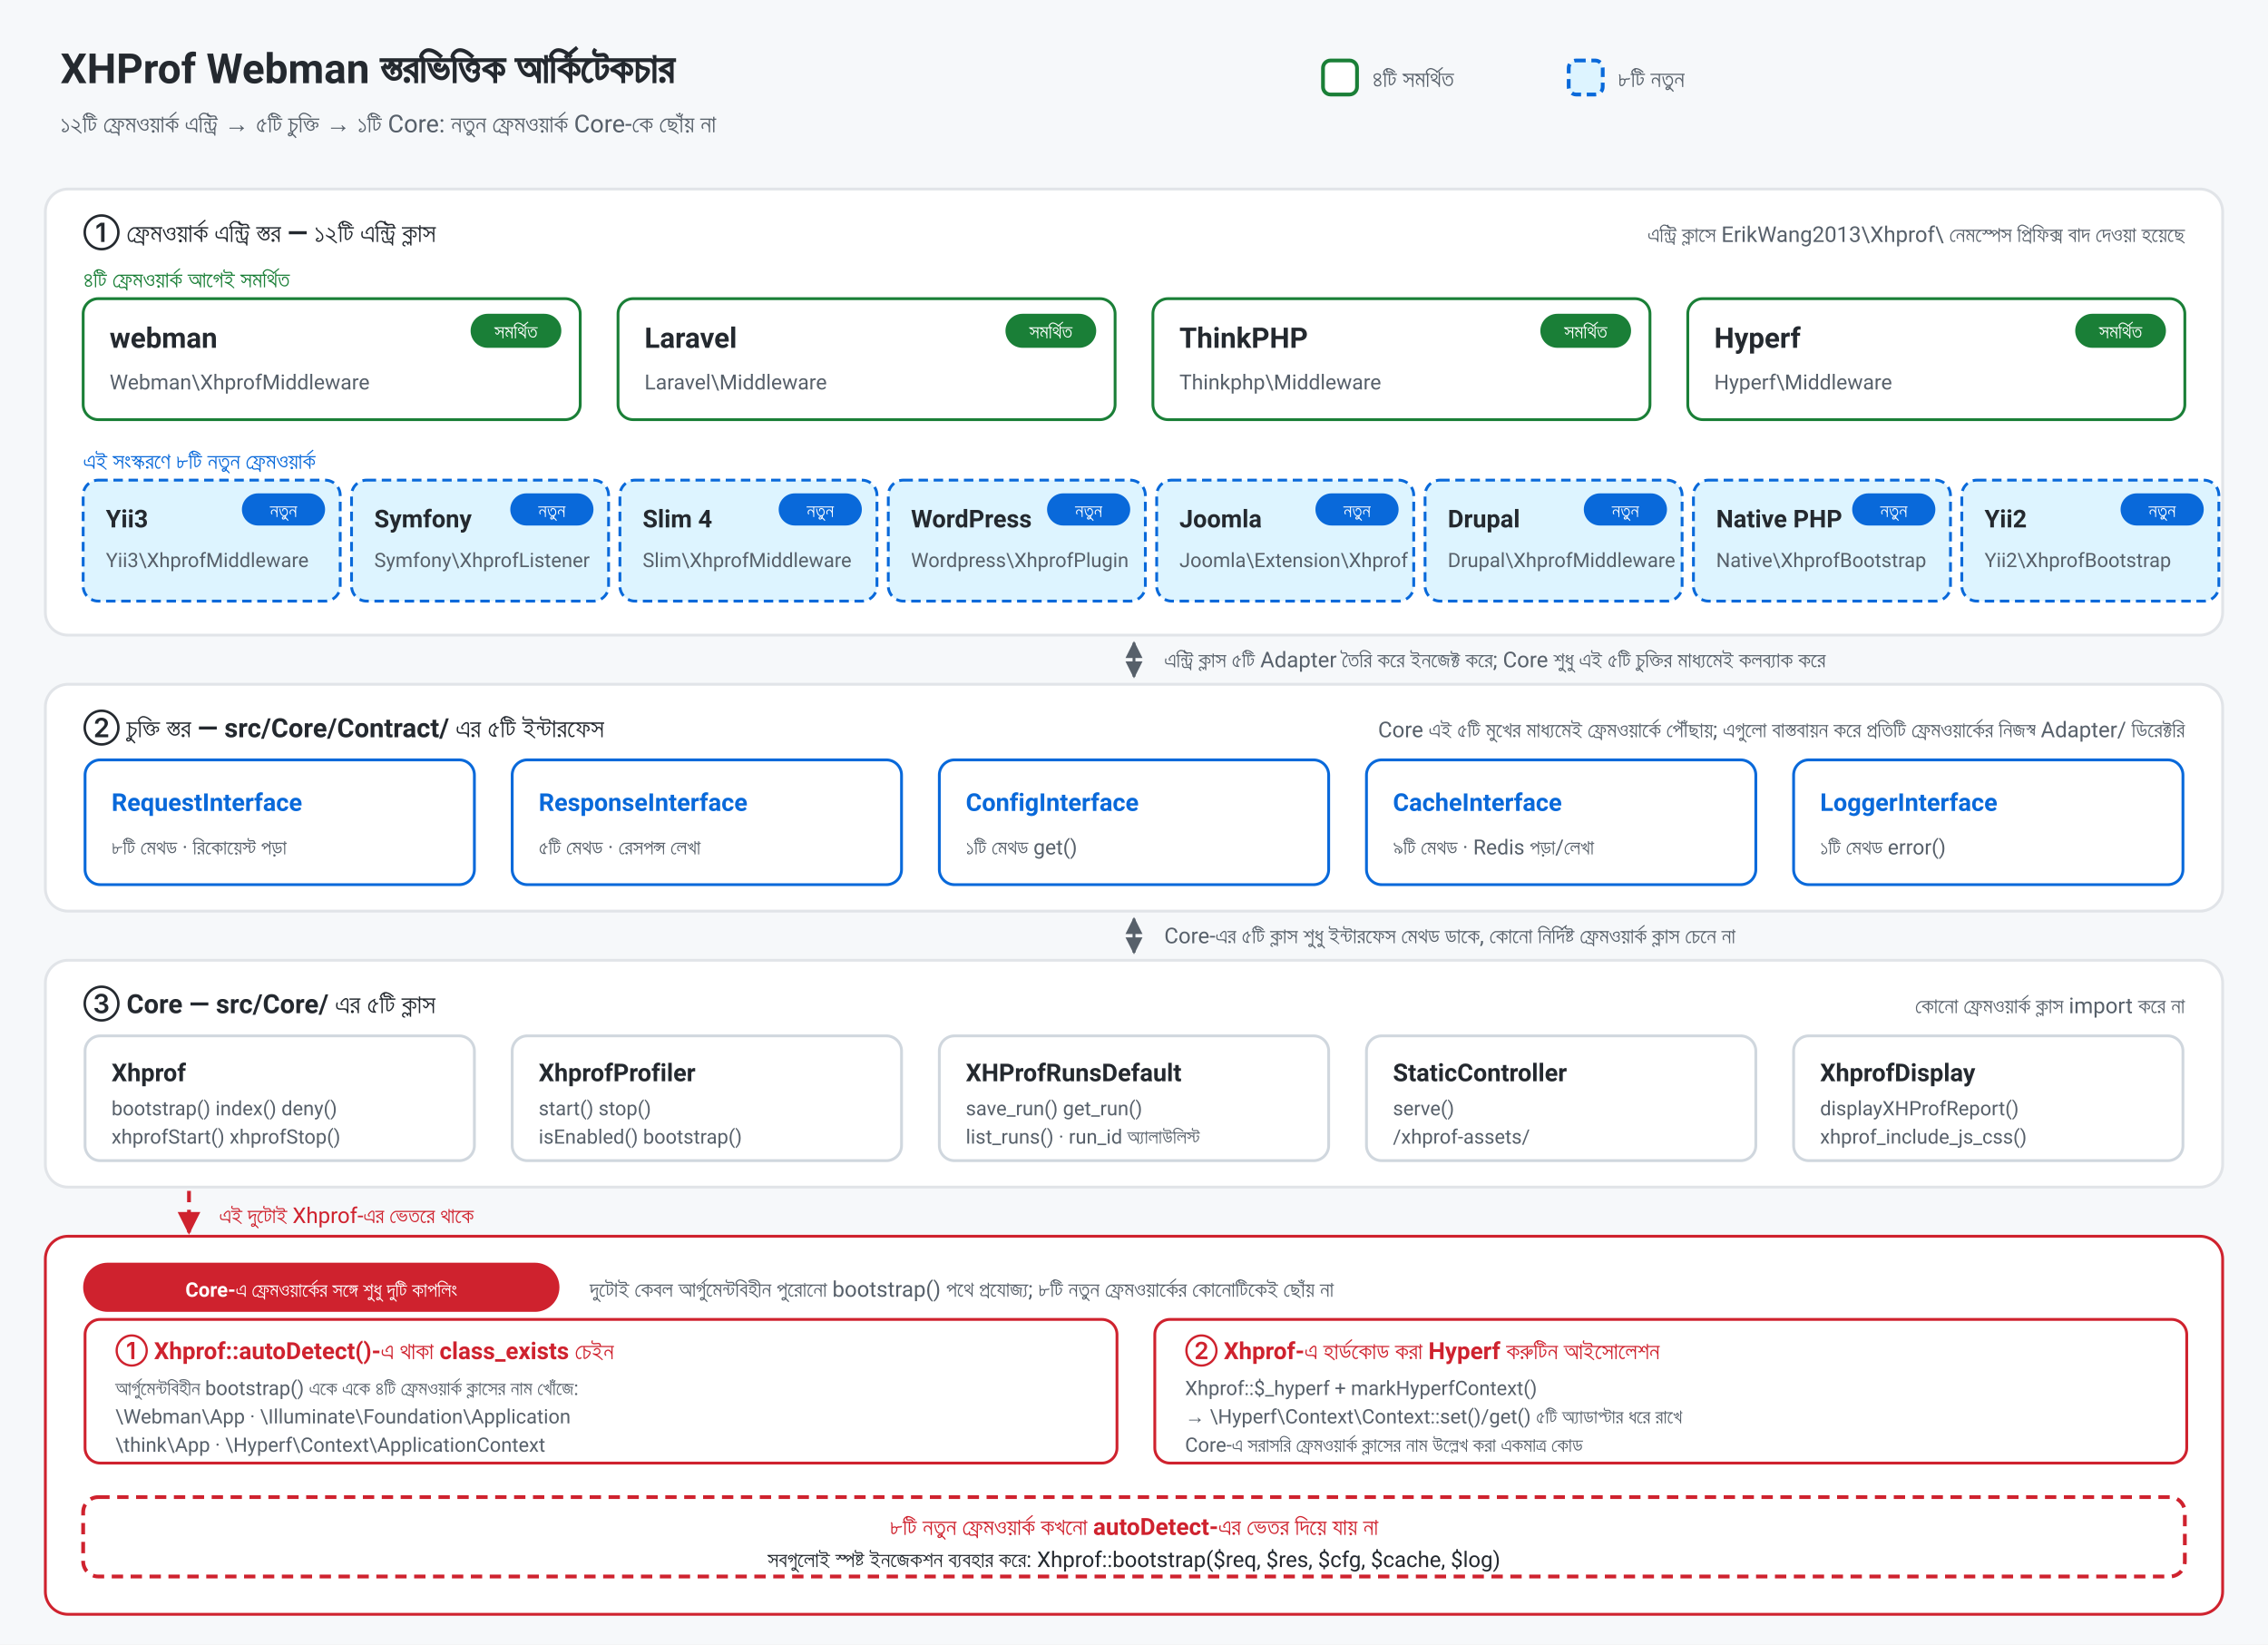
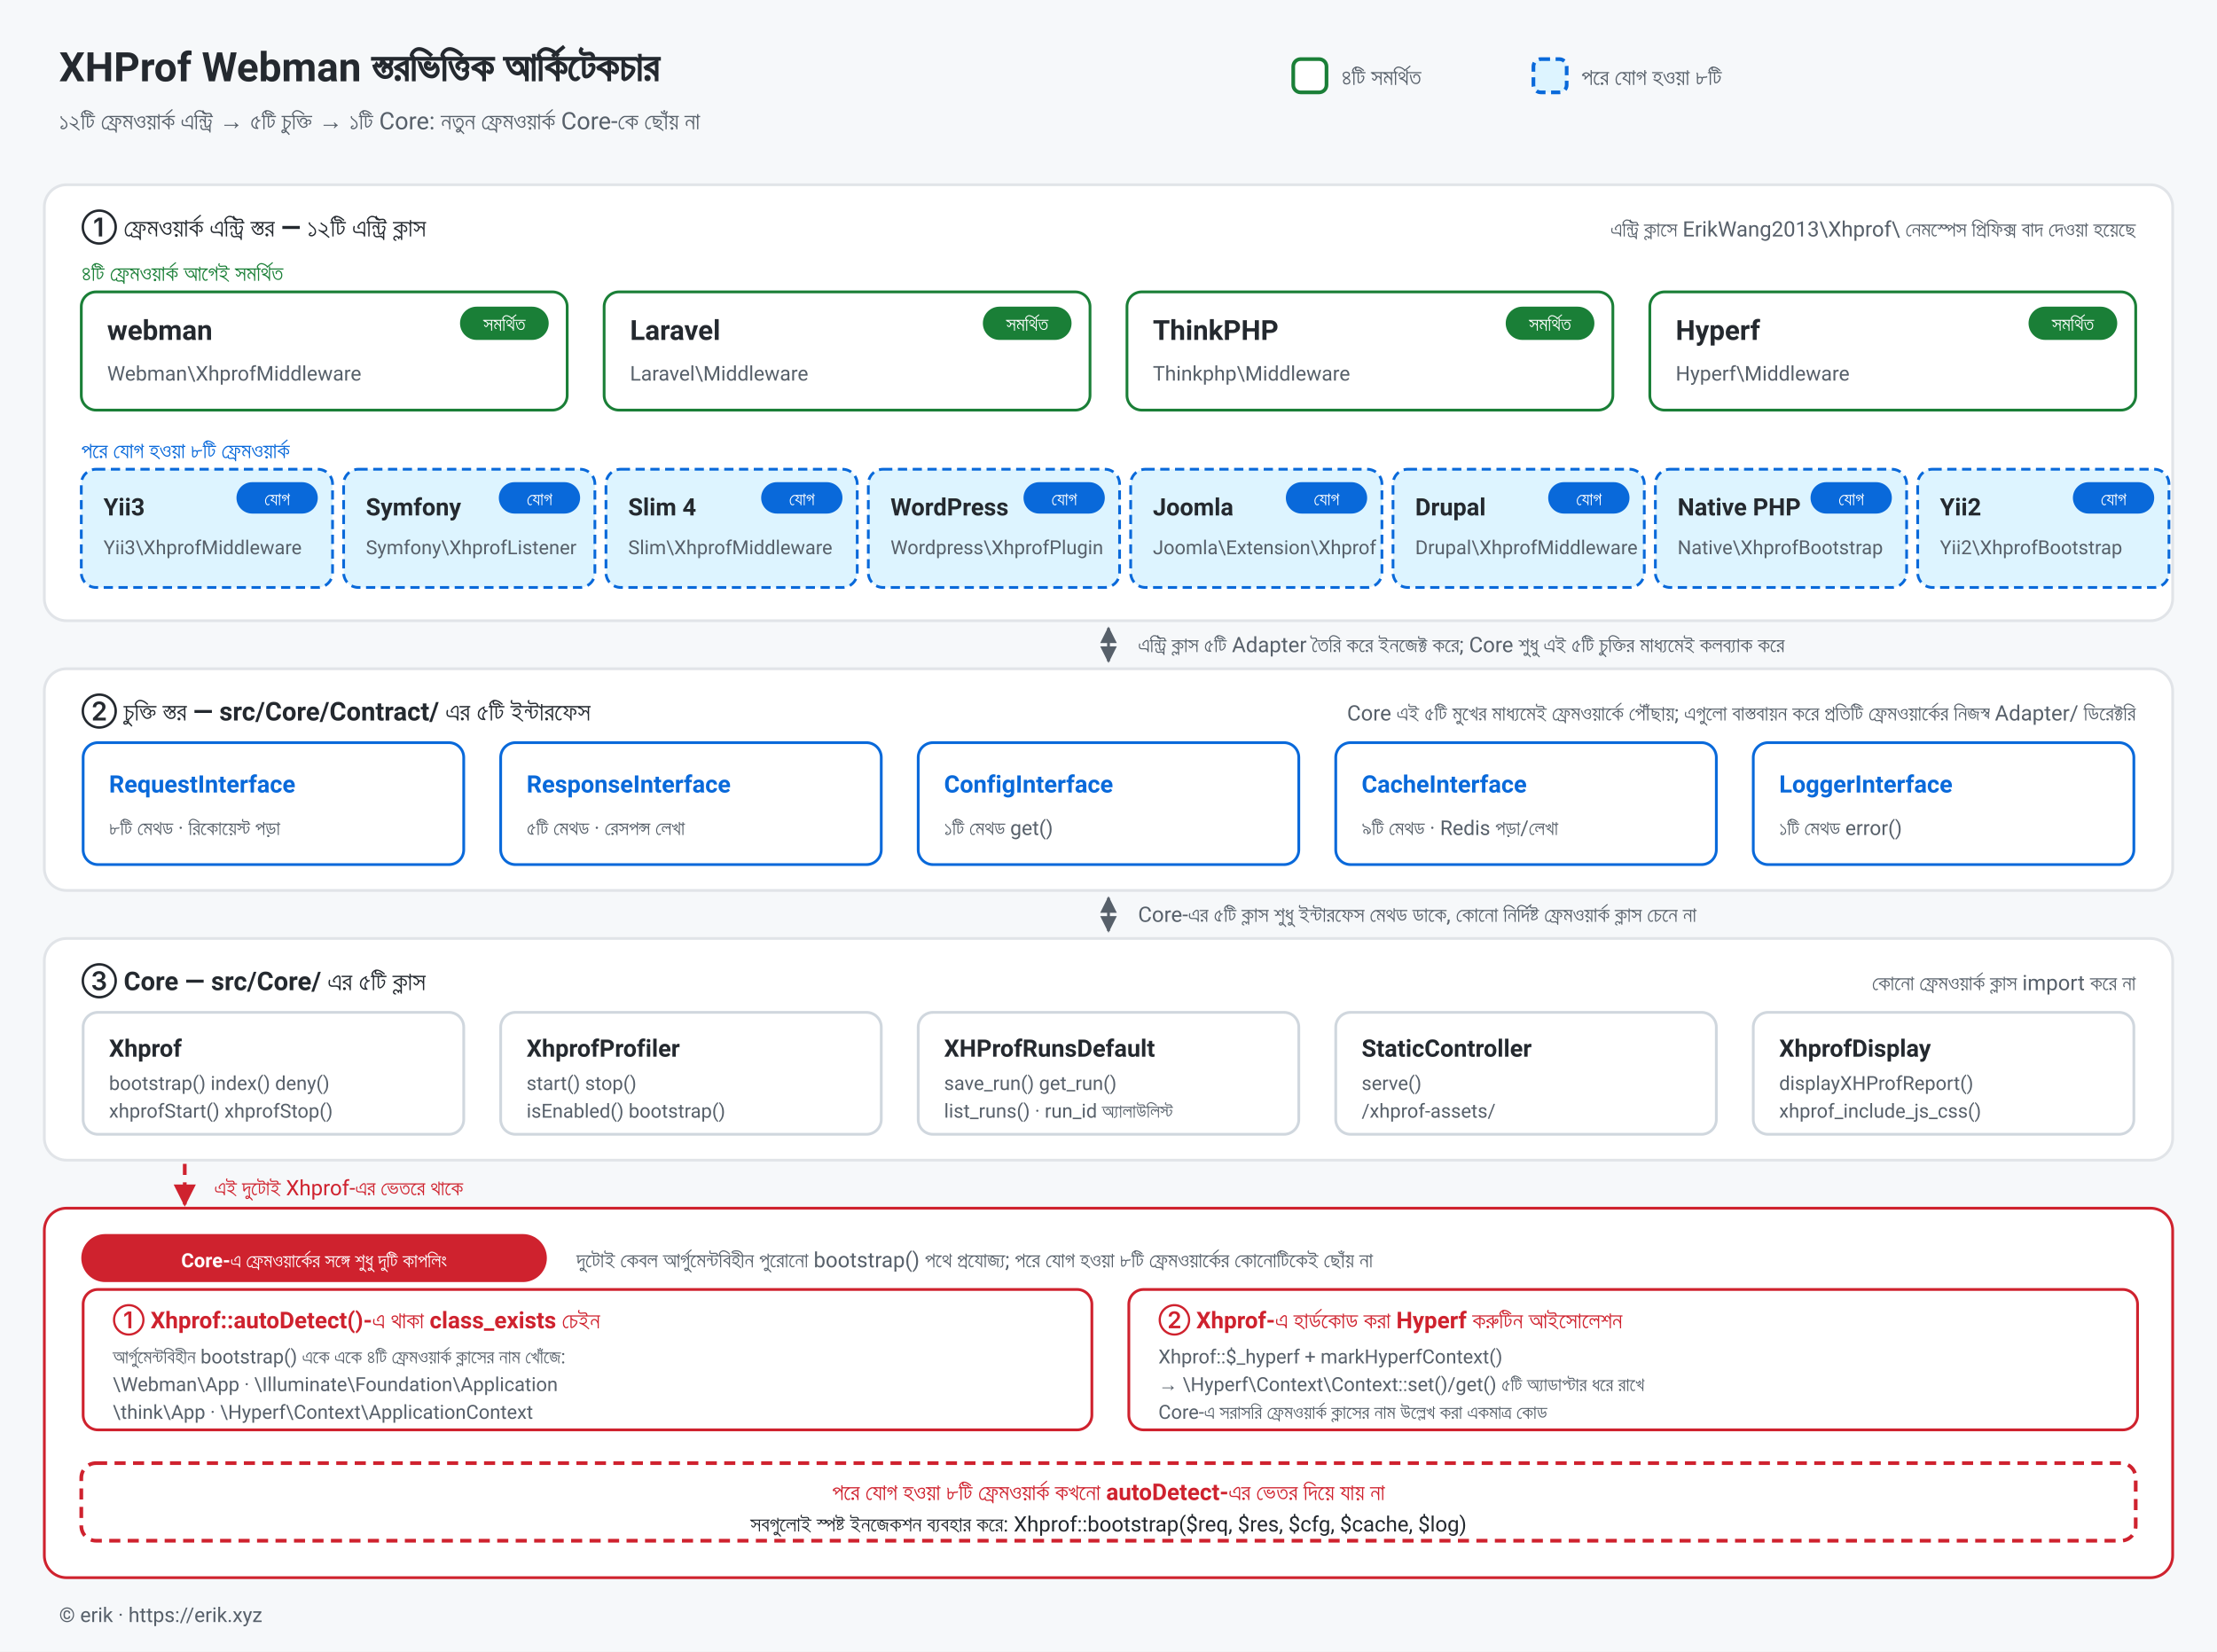
- <svg xmlns="http://www.w3.org/2000/svg" viewBox="0 0 1200 870" width="1200" height="870" role="img" font-family="-apple-system, BlinkMacSystemFont, &quot;Segoe UI&quot;, Roboto, &quot;Helvetica Neue&quot;, Arial, &quot;Noto Sans SC&quot;, &quot;PingFang SC&quot;, &quot;Microsoft YaHei&quot;, sans-serif">
+ <svg xmlns="http://www.w3.org/2000/svg" viewBox="0 0 1200 894" width="1200" height="894" role="img" font-family="-apple-system, BlinkMacSystemFont, &quot;Segoe UI&quot;, Roboto, &quot;Helvetica Neue&quot;, Arial, &quot;Noto Sans SC&quot;, &quot;PingFang SC&quot;, &quot;Microsoft YaHei&quot;, sans-serif">
  <defs>
    <marker id="arrow" viewBox="0 0 10 10" refX="9" refY="5" markerWidth="6" markerHeight="6" orient="auto-start-reverse">
      <path d="M0,0 L10,5 L0,10 z" fill="#57606a" />
    </marker>
    <marker id="arrow-red" viewBox="0 0 10 10" refX="9" refY="5" markerWidth="6" markerHeight="6" orient="auto-start-reverse">
      <path d="M0,0 L10,5 L0,10 z" fill="#cf222e" />
    </marker>
  </defs>
-   <rect x="0" y="0" width="1200" height="870" fill="#f6f8fa" />
+   <rect x="0" y="0" width="1200" height="894" fill="#f6f8fa" />
  <text x="32" y="44" font-size="22" font-weight="700" fill="#24292f">XHProf Webman স্তরভিত্তিক আর্কিটেকচার</text>
  <text x="32" y="70" font-size="13" fill="#57606a">১২টি ফ্রেমওয়ার্ক এন্ট্রি → ৫টি চুক্তি → ১টি Core: নতুন ফ্রেমওয়ার্ক Core-কে ছোঁয় না</text>
  <rect x="700" y="32" width="18" height="18" rx="4" fill="#ffffff" stroke="#1a7f37" stroke-width="2" />
  <text x="726" y="46" font-size="12.5" fill="#57606a">৪টি সমর্থিত</text>
  <rect x="830" y="32" width="18" height="18" rx="4" fill="#ddf4ff" stroke="#0969da" stroke-width="2" stroke-dasharray="5 3" />
-   <text x="856" y="46" font-size="12.5" fill="#57606a">৮টি নতুন</text>
+   <text x="856" y="46" font-size="12.5" fill="#57606a">পরে যোগ হওয়া ৮টি</text>
  <rect x="24" y="100" width="1152" height="236" rx="12" fill="#ffffff" stroke="#e1e4e8" stroke-width="1.5" />
  <text x="44" y="128" font-size="14" font-weight="600" fill="#24292f">① ফ্রেমওয়ার্ক এন্ট্রি স্তর — ১২টি এন্ট্রি ক্লাস</text>
  <text x="1156" y="128" font-size="11.5" fill="#57606a" text-anchor="end">এন্ট্রি ক্লাসে ErikWang2013\Xhprof\ নেমস্পেস প্রিফিক্স বাদ দেওয়া হয়েছে</text>
  <text x="44" y="152" font-size="12" font-weight="600" fill="#1a7f37">৪টি ফ্রেমওয়ার্ক আগেই সমর্থিত</text>
  <rect x="44" y="158" width="263" height="64" rx="8" fill="#ffffff" stroke="#1a7f37" stroke-width="1.5" />
  <text x="58" y="184" font-size="15" font-weight="600" fill="#24292f">webman</text>
  <text x="58" y="206" font-size="11" fill="#57606a">Webman\XhprofMiddleware</text>
  <rect x="249" y="166" width="48" height="18" rx="9" fill="#1a7f37" />
  <text x="273" y="179" font-size="10.5" fill="#ffffff" text-anchor="middle">সমর্থিত</text>
  <rect x="327" y="158" width="263" height="64" rx="8" fill="#ffffff" stroke="#1a7f37" stroke-width="1.5" />
  <text x="341" y="184" font-size="15" font-weight="600" fill="#24292f">Laravel</text>
  <text x="341" y="206" font-size="11" fill="#57606a">Laravel\Middleware</text>
  <rect x="532" y="166" width="48" height="18" rx="9" fill="#1a7f37" />
  <text x="556" y="179" font-size="10.5" fill="#ffffff" text-anchor="middle">সমর্থিত</text>
  <rect x="610" y="158" width="263" height="64" rx="8" fill="#ffffff" stroke="#1a7f37" stroke-width="1.5" />
  <text x="624" y="184" font-size="15" font-weight="600" fill="#24292f">ThinkPHP</text>
  <text x="624" y="206" font-size="11" fill="#57606a">Thinkphp\Middleware</text>
  <rect x="815" y="166" width="48" height="18" rx="9" fill="#1a7f37" />
  <text x="839" y="179" font-size="10.5" fill="#ffffff" text-anchor="middle">সমর্থিত</text>
  <rect x="893" y="158" width="263" height="64" rx="8" fill="#ffffff" stroke="#1a7f37" stroke-width="1.5" />
  <text x="907" y="184" font-size="15" font-weight="600" fill="#24292f">Hyperf</text>
  <text x="907" y="206" font-size="11" fill="#57606a">Hyperf\Middleware</text>
  <rect x="1098" y="166" width="48" height="18" rx="9" fill="#1a7f37" />
  <text x="1122" y="179" font-size="10.5" fill="#ffffff" text-anchor="middle">সমর্থিত</text>
-   <text x="44" y="248" font-size="12" font-weight="600" fill="#0969da">এই সংস্করণে ৮টি নতুন ফ্রেমওয়ার্ক</text>
+   <text x="44" y="248" font-size="12" font-weight="600" fill="#0969da">পরে যোগ হওয়া ৮টি ফ্রেমওয়ার্ক</text>
  <rect x="44" y="254" width="136" height="64" rx="8" fill="#ddf4ff" stroke="#0969da" stroke-width="1.5" stroke-dasharray="5 3" />
  <text x="56" y="279" font-size="13" font-weight="600" fill="#24292f">Yii3</text>
  <text x="56" y="300" font-size="10.5" fill="#57606a">Yii3\XhprofMiddleware</text>
  <rect x="128" y="261" width="44" height="17" rx="8.5" fill="#0969da" />
-   <text x="150" y="273.5" font-size="10" fill="#ffffff" text-anchor="middle">নতুন</text>
+   <text x="150" y="273.5" font-size="10" fill="#ffffff" text-anchor="middle">যোগ</text>
  <rect x="186" y="254" width="136" height="64" rx="8" fill="#ddf4ff" stroke="#0969da" stroke-width="1.5" stroke-dasharray="5 3" />
  <text x="198" y="279" font-size="13" font-weight="600" fill="#24292f">Symfony</text>
  <text x="198" y="300" font-size="10.5" fill="#57606a">Symfony\XhprofListener</text>
  <rect x="270" y="261" width="44" height="17" rx="8.5" fill="#0969da" />
-   <text x="292" y="273.5" font-size="10" fill="#ffffff" text-anchor="middle">নতুন</text>
+   <text x="292" y="273.5" font-size="10" fill="#ffffff" text-anchor="middle">যোগ</text>
  <rect x="328" y="254" width="136" height="64" rx="8" fill="#ddf4ff" stroke="#0969da" stroke-width="1.5" stroke-dasharray="5 3" />
  <text x="340" y="279" font-size="13" font-weight="600" fill="#24292f">Slim 4</text>
  <text x="340" y="300" font-size="10.5" fill="#57606a">Slim\XhprofMiddleware</text>
  <rect x="412" y="261" width="44" height="17" rx="8.5" fill="#0969da" />
-   <text x="434" y="273.5" font-size="10" fill="#ffffff" text-anchor="middle">নতুন</text>
+   <text x="434" y="273.5" font-size="10" fill="#ffffff" text-anchor="middle">যোগ</text>
  <rect x="470" y="254" width="136" height="64" rx="8" fill="#ddf4ff" stroke="#0969da" stroke-width="1.5" stroke-dasharray="5 3" />
  <text x="482" y="279" font-size="13" font-weight="600" fill="#24292f">WordPress</text>
  <text x="482" y="300" font-size="10.5" fill="#57606a">Wordpress\XhprofPlugin</text>
  <rect x="554" y="261" width="44" height="17" rx="8.5" fill="#0969da" />
-   <text x="576" y="273.5" font-size="10" fill="#ffffff" text-anchor="middle">নতুন</text>
+   <text x="576" y="273.5" font-size="10" fill="#ffffff" text-anchor="middle">যোগ</text>
  <rect x="612" y="254" width="136" height="64" rx="8" fill="#ddf4ff" stroke="#0969da" stroke-width="1.5" stroke-dasharray="5 3" />
  <text x="624" y="279" font-size="13" font-weight="600" fill="#24292f">Joomla</text>
  <text x="624" y="300" font-size="10.5" fill="#57606a">Joomla\Extension\Xhprof</text>
  <rect x="696" y="261" width="44" height="17" rx="8.5" fill="#0969da" />
-   <text x="718" y="273.5" font-size="10" fill="#ffffff" text-anchor="middle">নতুন</text>
+   <text x="718" y="273.5" font-size="10" fill="#ffffff" text-anchor="middle">যোগ</text>
  <rect x="754" y="254" width="136" height="64" rx="8" fill="#ddf4ff" stroke="#0969da" stroke-width="1.5" stroke-dasharray="5 3" />
  <text x="766" y="279" font-size="13" font-weight="600" fill="#24292f">Drupal</text>
  <text x="766" y="300" font-size="10.5" fill="#57606a">Drupal\XhprofMiddleware</text>
  <rect x="838" y="261" width="44" height="17" rx="8.5" fill="#0969da" />
-   <text x="860" y="273.5" font-size="10" fill="#ffffff" text-anchor="middle">নতুন</text>
+   <text x="860" y="273.5" font-size="10" fill="#ffffff" text-anchor="middle">যোগ</text>
  <line x1="600" y1="340" x2="600" y2="358" stroke="#57606a" stroke-width="1.5" marker-start="url(#arrow)" marker-end="url(#arrow)" />
  <text x="616" y="353" font-size="11.5" fill="#57606a">এন্ট্রি ক্লাস ৫টি Adapter তৈরি করে ইনজেক্ট করে; Core শুধু এই ৫টি চুক্তির মাধ্যমেই কলব্যাক করে</text>
  <rect x="24" y="362" width="1152" height="120" rx="12" fill="#ffffff" stroke="#e1e4e8" stroke-width="1.5" />
  <text x="44" y="390" font-size="14" font-weight="600" fill="#24292f">② চুক্তি স্তর — src/Core/Contract/ এর ৫টি ইন্টারফেস</text>
  <text x="1156" y="390" font-size="11.5" fill="#57606a" text-anchor="end">Core এই ৫টি মুখের মাধ্যমেই ফ্রেমওয়ার্কে পৌঁছায়; এগুলো বাস্তবায়ন করে প্রতিটি ফ্রেমওয়ার্কের নিজস্ব Adapter/ ডিরেক্টরি</text>
  <rect x="45" y="402" width="206" height="66" rx="8" fill="#ffffff" stroke="#0969da" stroke-width="1.5" />
  <text x="59" y="429" font-size="13" font-weight="600" fill="#0969da">RequestInterface</text>
  <text x="59" y="452" font-size="11" fill="#57606a">৮টি মেথড · রিকোয়েস্ট পড়া</text>
  <rect x="271" y="402" width="206" height="66" rx="8" fill="#ffffff" stroke="#0969da" stroke-width="1.5" />
  <text x="285" y="429" font-size="13" font-weight="600" fill="#0969da">ResponseInterface</text>
  <text x="285" y="452" font-size="11" fill="#57606a">৫টি মেথড · রেসপন্স লেখা</text>
  <rect x="497" y="402" width="206" height="66" rx="8" fill="#ffffff" stroke="#0969da" stroke-width="1.5" />
  <text x="511" y="429" font-size="13" font-weight="600" fill="#0969da">ConfigInterface</text>
  <text x="511" y="452" font-size="11" fill="#57606a">১টি মেথড get()</text>
  <rect x="723" y="402" width="206" height="66" rx="8" fill="#ffffff" stroke="#0969da" stroke-width="1.5" />
  <text x="737" y="429" font-size="13" font-weight="600" fill="#0969da">CacheInterface</text>
  <text x="737" y="452" font-size="11" fill="#57606a">৯টি মেথড · Redis পড়া/লেখা</text>
  <rect x="949" y="402" width="206" height="66" rx="8" fill="#ffffff" stroke="#0969da" stroke-width="1.5" />
  <text x="963" y="429" font-size="13" font-weight="600" fill="#0969da">LoggerInterface</text>
  <text x="963" y="452" font-size="11" fill="#57606a">১টি মেথড error()</text>
  <line x1="600" y1="486" x2="600" y2="504" stroke="#57606a" stroke-width="1.5" marker-start="url(#arrow)" marker-end="url(#arrow)" />
  <text x="616" y="499" font-size="11.5" fill="#57606a">Core-এর ৫টি ক্লাস শুধু ইন্টারফেস মেথড ডাকে, কোনো নির্দিষ্ট ফ্রেমওয়ার্ক ক্লাস চেনে না</text>
  <rect x="24" y="508" width="1152" height="120" rx="12" fill="#ffffff" stroke="#e1e4e8" stroke-width="1.5" />
  <text x="44" y="536" font-size="14" font-weight="600" fill="#24292f">③ Core — src/Core/ এর ৫টি ক্লাস</text>
  <text x="1156" y="536" font-size="11.5" fill="#57606a" text-anchor="end">কোনো ফ্রেমওয়ার্ক ক্লাস import করে না</text>
  <rect x="45" y="548" width="206" height="66" rx="8" fill="#ffffff" stroke="#d0d7de" stroke-width="1.5" />
  <text x="59" y="572" font-size="13" font-weight="600" fill="#24292f">Xhprof</text>
  <text x="59" y="590" font-size="10.5" fill="#57606a">bootstrap() index() deny()</text>
  <text x="59" y="605" font-size="10.5" fill="#57606a">xhprofStart() xhprofStop()</text>
  <rect x="271" y="548" width="206" height="66" rx="8" fill="#ffffff" stroke="#d0d7de" stroke-width="1.5" />
  <text x="285" y="572" font-size="13" font-weight="600" fill="#24292f">XhprofProfiler</text>
  <text x="285" y="590" font-size="10.5" fill="#57606a">start() stop()</text>
  <text x="285" y="605" font-size="10.5" fill="#57606a">isEnabled() bootstrap()</text>
  <rect x="497" y="548" width="206" height="66" rx="8" fill="#ffffff" stroke="#d0d7de" stroke-width="1.5" />
  <text x="511" y="572" font-size="13" font-weight="600" fill="#24292f">XHProfRunsDefault</text>
  <text x="511" y="590" font-size="10.5" fill="#57606a">save_run() get_run()</text>
  <text x="511" y="605" font-size="10.5" fill="#57606a">list_runs() · run_id অ্যালাউলিস্ট</text>
  <rect x="723" y="548" width="206" height="66" rx="8" fill="#ffffff" stroke="#d0d7de" stroke-width="1.5" />
  <text x="737" y="572" font-size="13" font-weight="600" fill="#24292f">StaticController</text>
  <text x="737" y="590" font-size="10.5" fill="#57606a">serve()</text>
  <text x="737" y="605" font-size="10.5" fill="#57606a">/xhprof-assets/</text>
  <rect x="949" y="548" width="206" height="66" rx="8" fill="#ffffff" stroke="#d0d7de" stroke-width="1.5" />
  <text x="963" y="572" font-size="13" font-weight="600" fill="#24292f">XhprofDisplay</text>
  <text x="963" y="590" font-size="10.5" fill="#57606a">displayXHProfReport()</text>
  <text x="963" y="605" font-size="10.5" fill="#57606a">xhprof_include_js_css()</text>
  <line x1="100" y1="630" x2="100" y2="652" stroke="#cf222e" stroke-width="2" stroke-dasharray="6 4" marker-end="url(#arrow-red)" />
  <text x="116" y="647" font-size="11.5" fill="#cf222e">এই দুটোই Xhprof-এর ভেতরে থাকে</text>
  <rect x="24" y="654" width="1152" height="200" rx="12" fill="#ffffff" stroke="#cf222e" stroke-width="1.5" />
  <rect x="44" y="668" width="252" height="26" rx="13" fill="#cf222e" />
  <text x="170" y="686" font-size="10.63" font-weight="600" fill="#ffffff" text-anchor="middle">Core-এ ফ্রেমওয়ার্কের সঙ্গে শুধু দুটি কাপলিং</text>
-   <text x="312" y="686" font-size="11.5" fill="#57606a">দুটোই কেবল আর্গুমেন্টবিহীন পুরোনো bootstrap() পথে প্রযোজ্য; ৮টি নতুন ফ্রেমওয়ার্কের কোনোটিকেই ছোঁয় না</text>
+   <text x="312" y="686" font-size="11.5" fill="#57606a">দুটোই কেবল আর্গুমেন্টবিহীন পুরোনো bootstrap() পথে প্রযোজ্য; পরে যোগ হওয়া ৮টি ফ্রেমওয়ার্কের কোনোটিকেই ছোঁয় না</text>
  <rect x="45" y="698" width="546" height="76" rx="8" fill="#ffffff" stroke="#cf222e" stroke-width="1.5" />
  <text x="61" y="719" font-size="12.5" font-weight="600" fill="#cf222e">① Xhprof::autoDetect()-এ থাকা class_exists চেইন</text>
  <text x="61" y="738" font-size="10.5" fill="#57606a">আর্গুমেন্টবিহীন bootstrap() একে একে ৪টি ফ্রেমওয়ার্ক ক্লাসের নাম খোঁজে:</text>
  <text x="61" y="753" font-size="10.5" fill="#57606a">\Webman\App · \Illuminate\Foundation\Application</text>
  <text x="61" y="768" font-size="10.5" fill="#57606a">\think\App · \Hyperf\Context\ApplicationContext</text>
  <rect x="611" y="698" width="546" height="76" rx="8" fill="#ffffff" stroke="#cf222e" stroke-width="1.5" />
  <text x="627" y="719" font-size="12.5" font-weight="600" fill="#cf222e">② Xhprof-এ হার্ডকোড করা Hyperf করুটিন আইসোলেশন</text>
  <text x="627" y="738" font-size="10.5" fill="#57606a">Xhprof::$_hyperf + markHyperfContext()</text>
  <text x="627" y="753" font-size="10.5" fill="#57606a">→ \Hyperf\Context\Context::set()/get() ৫টি অ্যাডাপ্টার ধরে রাখে</text>
  <text x="627" y="768" font-size="10.5" fill="#57606a">Core-এ সরাসরি ফ্রেমওয়ার্ক ক্লাসের নাম উল্লেখ করা একমাত্র কোড</text>
  <rect x="44" y="792" width="1112" height="42" rx="8" fill="#ffffff" stroke="#cf222e" stroke-width="2" stroke-dasharray="6 4" />
-   <text x="600" y="812" font-size="12.5" font-weight="600" fill="#cf222e" text-anchor="middle">৮টি নতুন ফ্রেমওয়ার্ক কখনো autoDetect-এর ভেতর দিয়ে যায় না</text>
+   <text x="600" y="812" font-size="12.5" font-weight="600" fill="#cf222e" text-anchor="middle">পরে যোগ হওয়া ৮টি ফ্রেমওয়ার্ক কখনো autoDetect-এর ভেতর দিয়ে যায় না</text>
  <text x="600" y="829" font-size="11.5" fill="#24292f" text-anchor="middle">সবগুলোই স্পষ্ট ইনজেকশন ব্যবহার করে: Xhprof::bootstrap($req, $res, $cfg, $cache, $log)</text>
  <rect x="896" y="254" width="136" height="64" rx="8" fill="#ddf4ff" stroke="#0969da" stroke-width="1.5" stroke-dasharray="5 3" />
  <text x="908" y="279" font-size="13" font-weight="600" fill="#24292f">Native PHP</text>
  <text x="908" y="300" font-size="10.5" fill="#57606a">Native\XhprofBootstrap</text>
  <rect x="980" y="261" width="44" height="17" rx="8.5" fill="#0969da" />
-   <text x="1002" y="273.5" font-size="10" fill="#ffffff" text-anchor="middle">নতুন</text>
+   <text x="1002" y="273.5" font-size="10" fill="#ffffff" text-anchor="middle">যোগ</text>
  <rect x="1038" y="254" width="136" height="64" rx="8" fill="#ddf4ff" stroke="#0969da" stroke-width="1.5" stroke-dasharray="5 3" />
  <text x="1050" y="279" font-size="13" font-weight="600" fill="#24292f">Yii2</text>
  <text x="1050" y="300" font-size="10.5" fill="#57606a">Yii2\XhprofBootstrap</text>
  <rect x="1122" y="261" width="44" height="17" rx="8.5" fill="#0969da" />
-   <text x="1144" y="273.5" font-size="10" fill="#ffffff" text-anchor="middle">নতুন</text>
+   <text x="1144" y="273.5" font-size="10" fill="#ffffff" text-anchor="middle">যোগ</text>
+   <text x="32" y="878" font-size="11" fill="#57606a">© erik · https://erik.xyz</text>
</svg>
